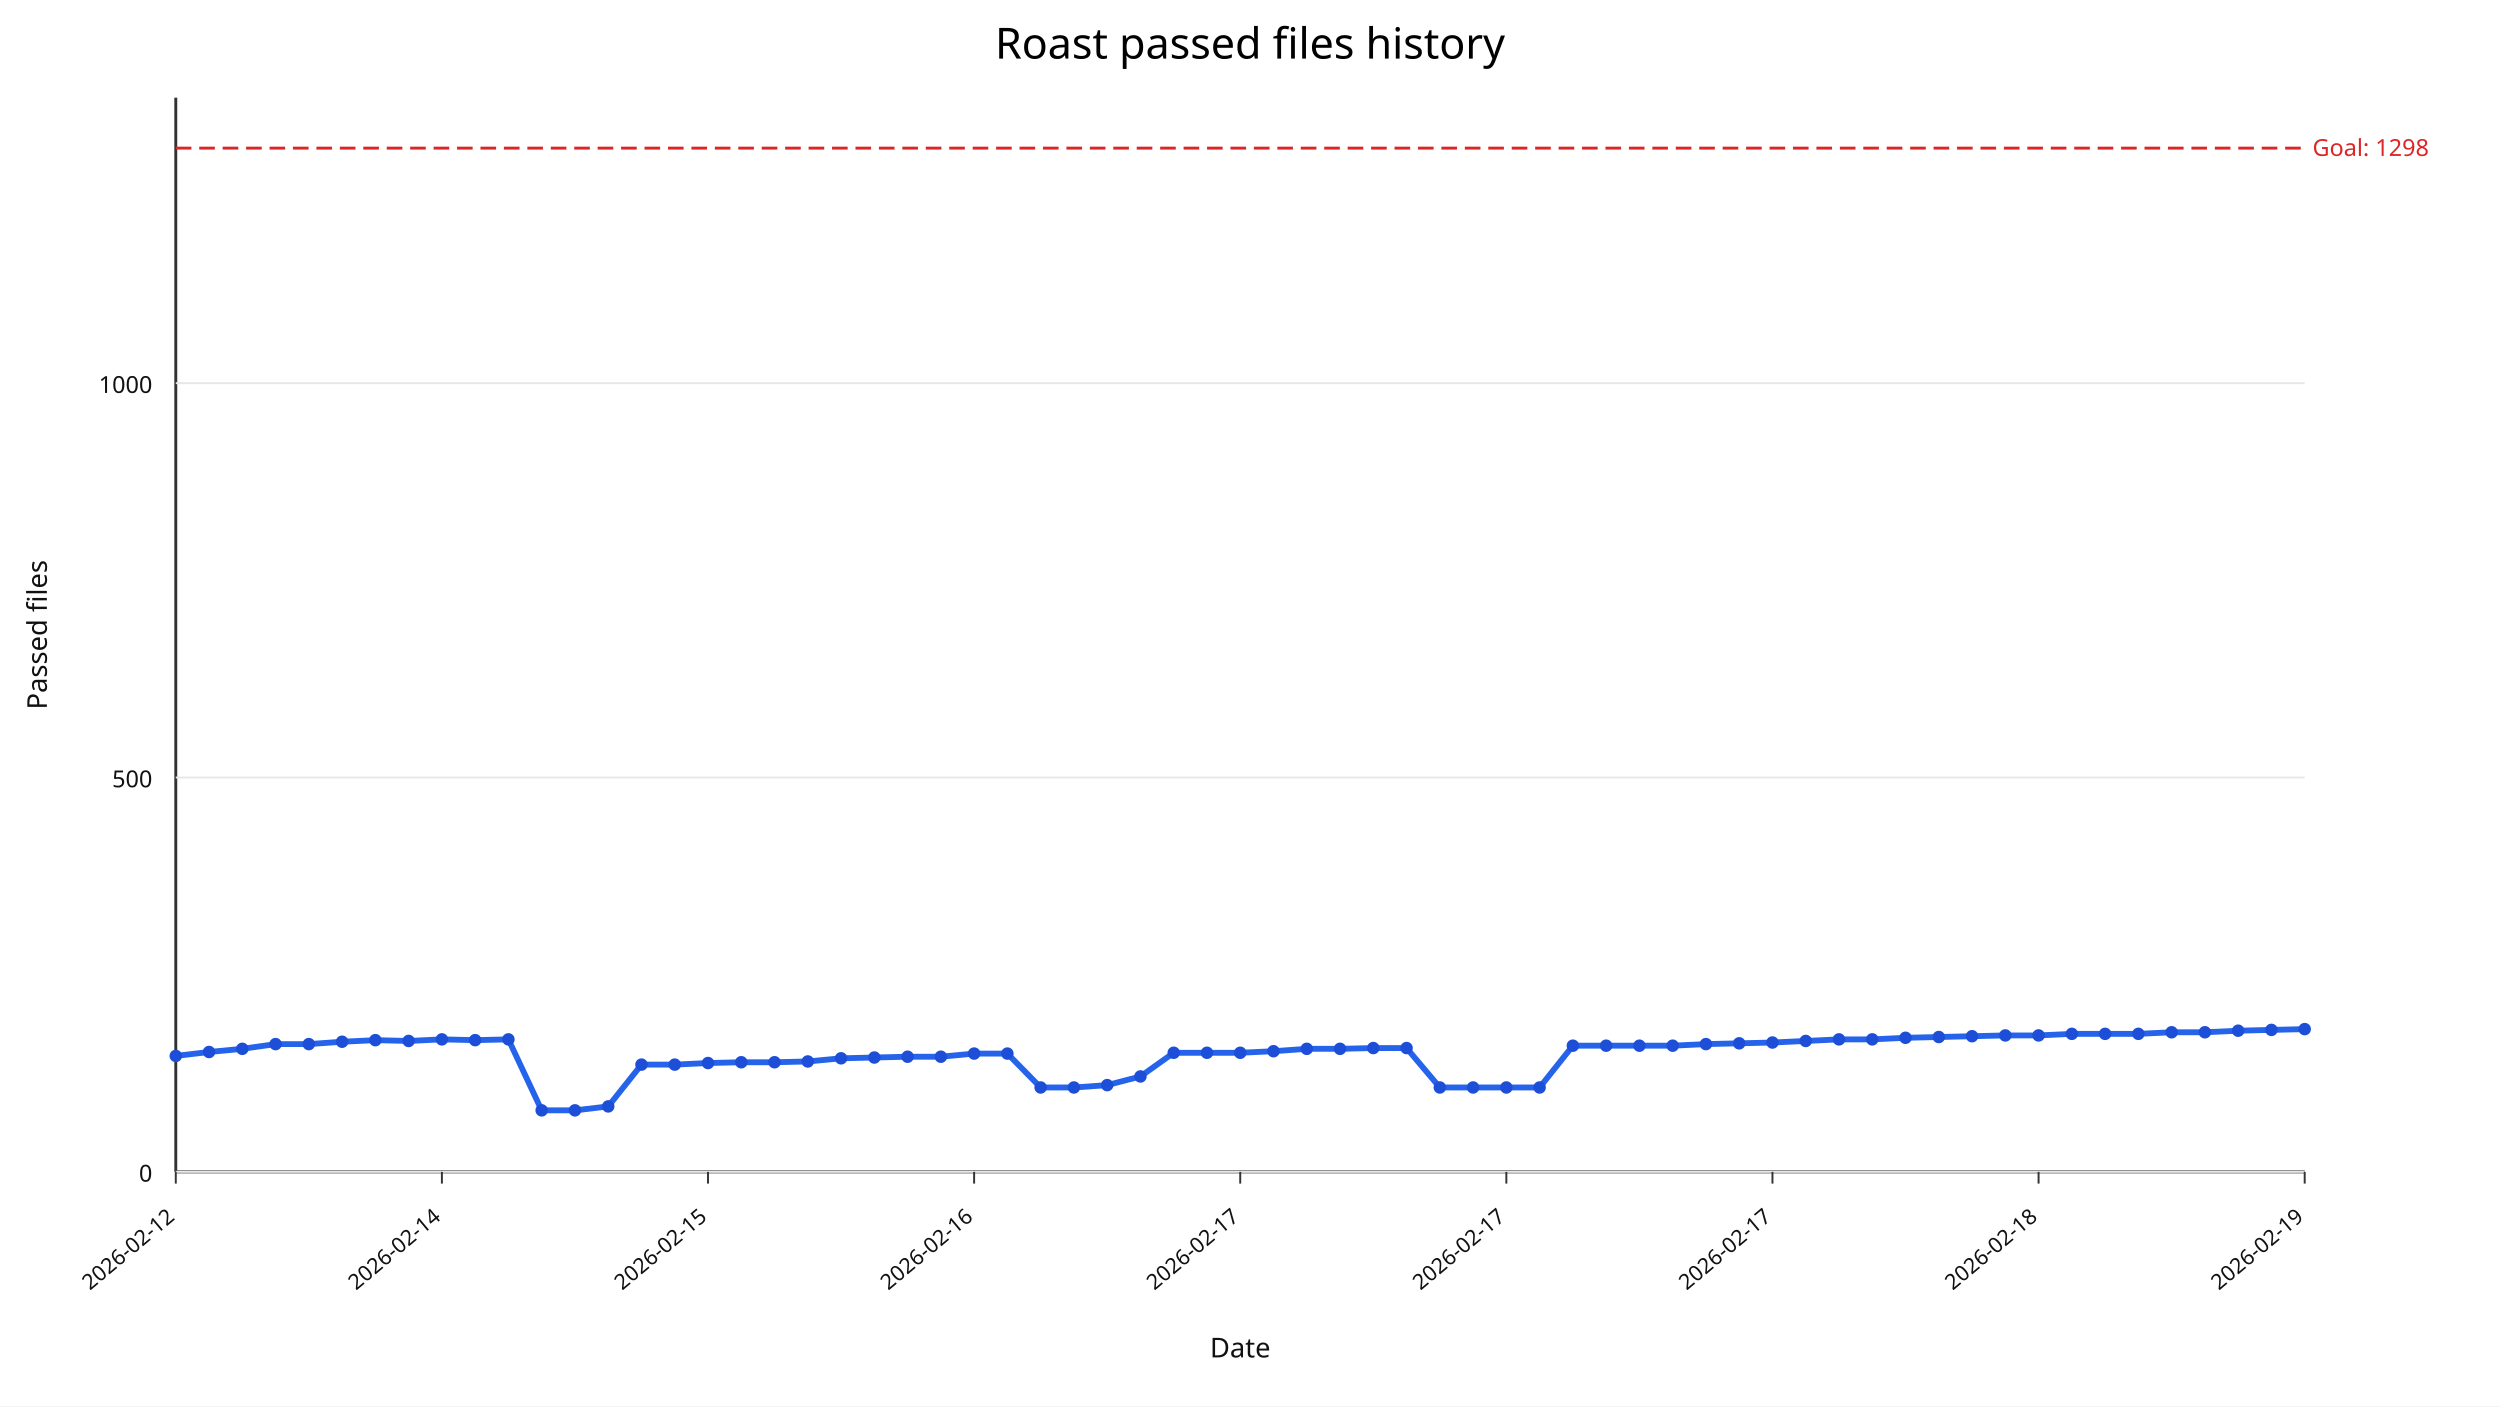
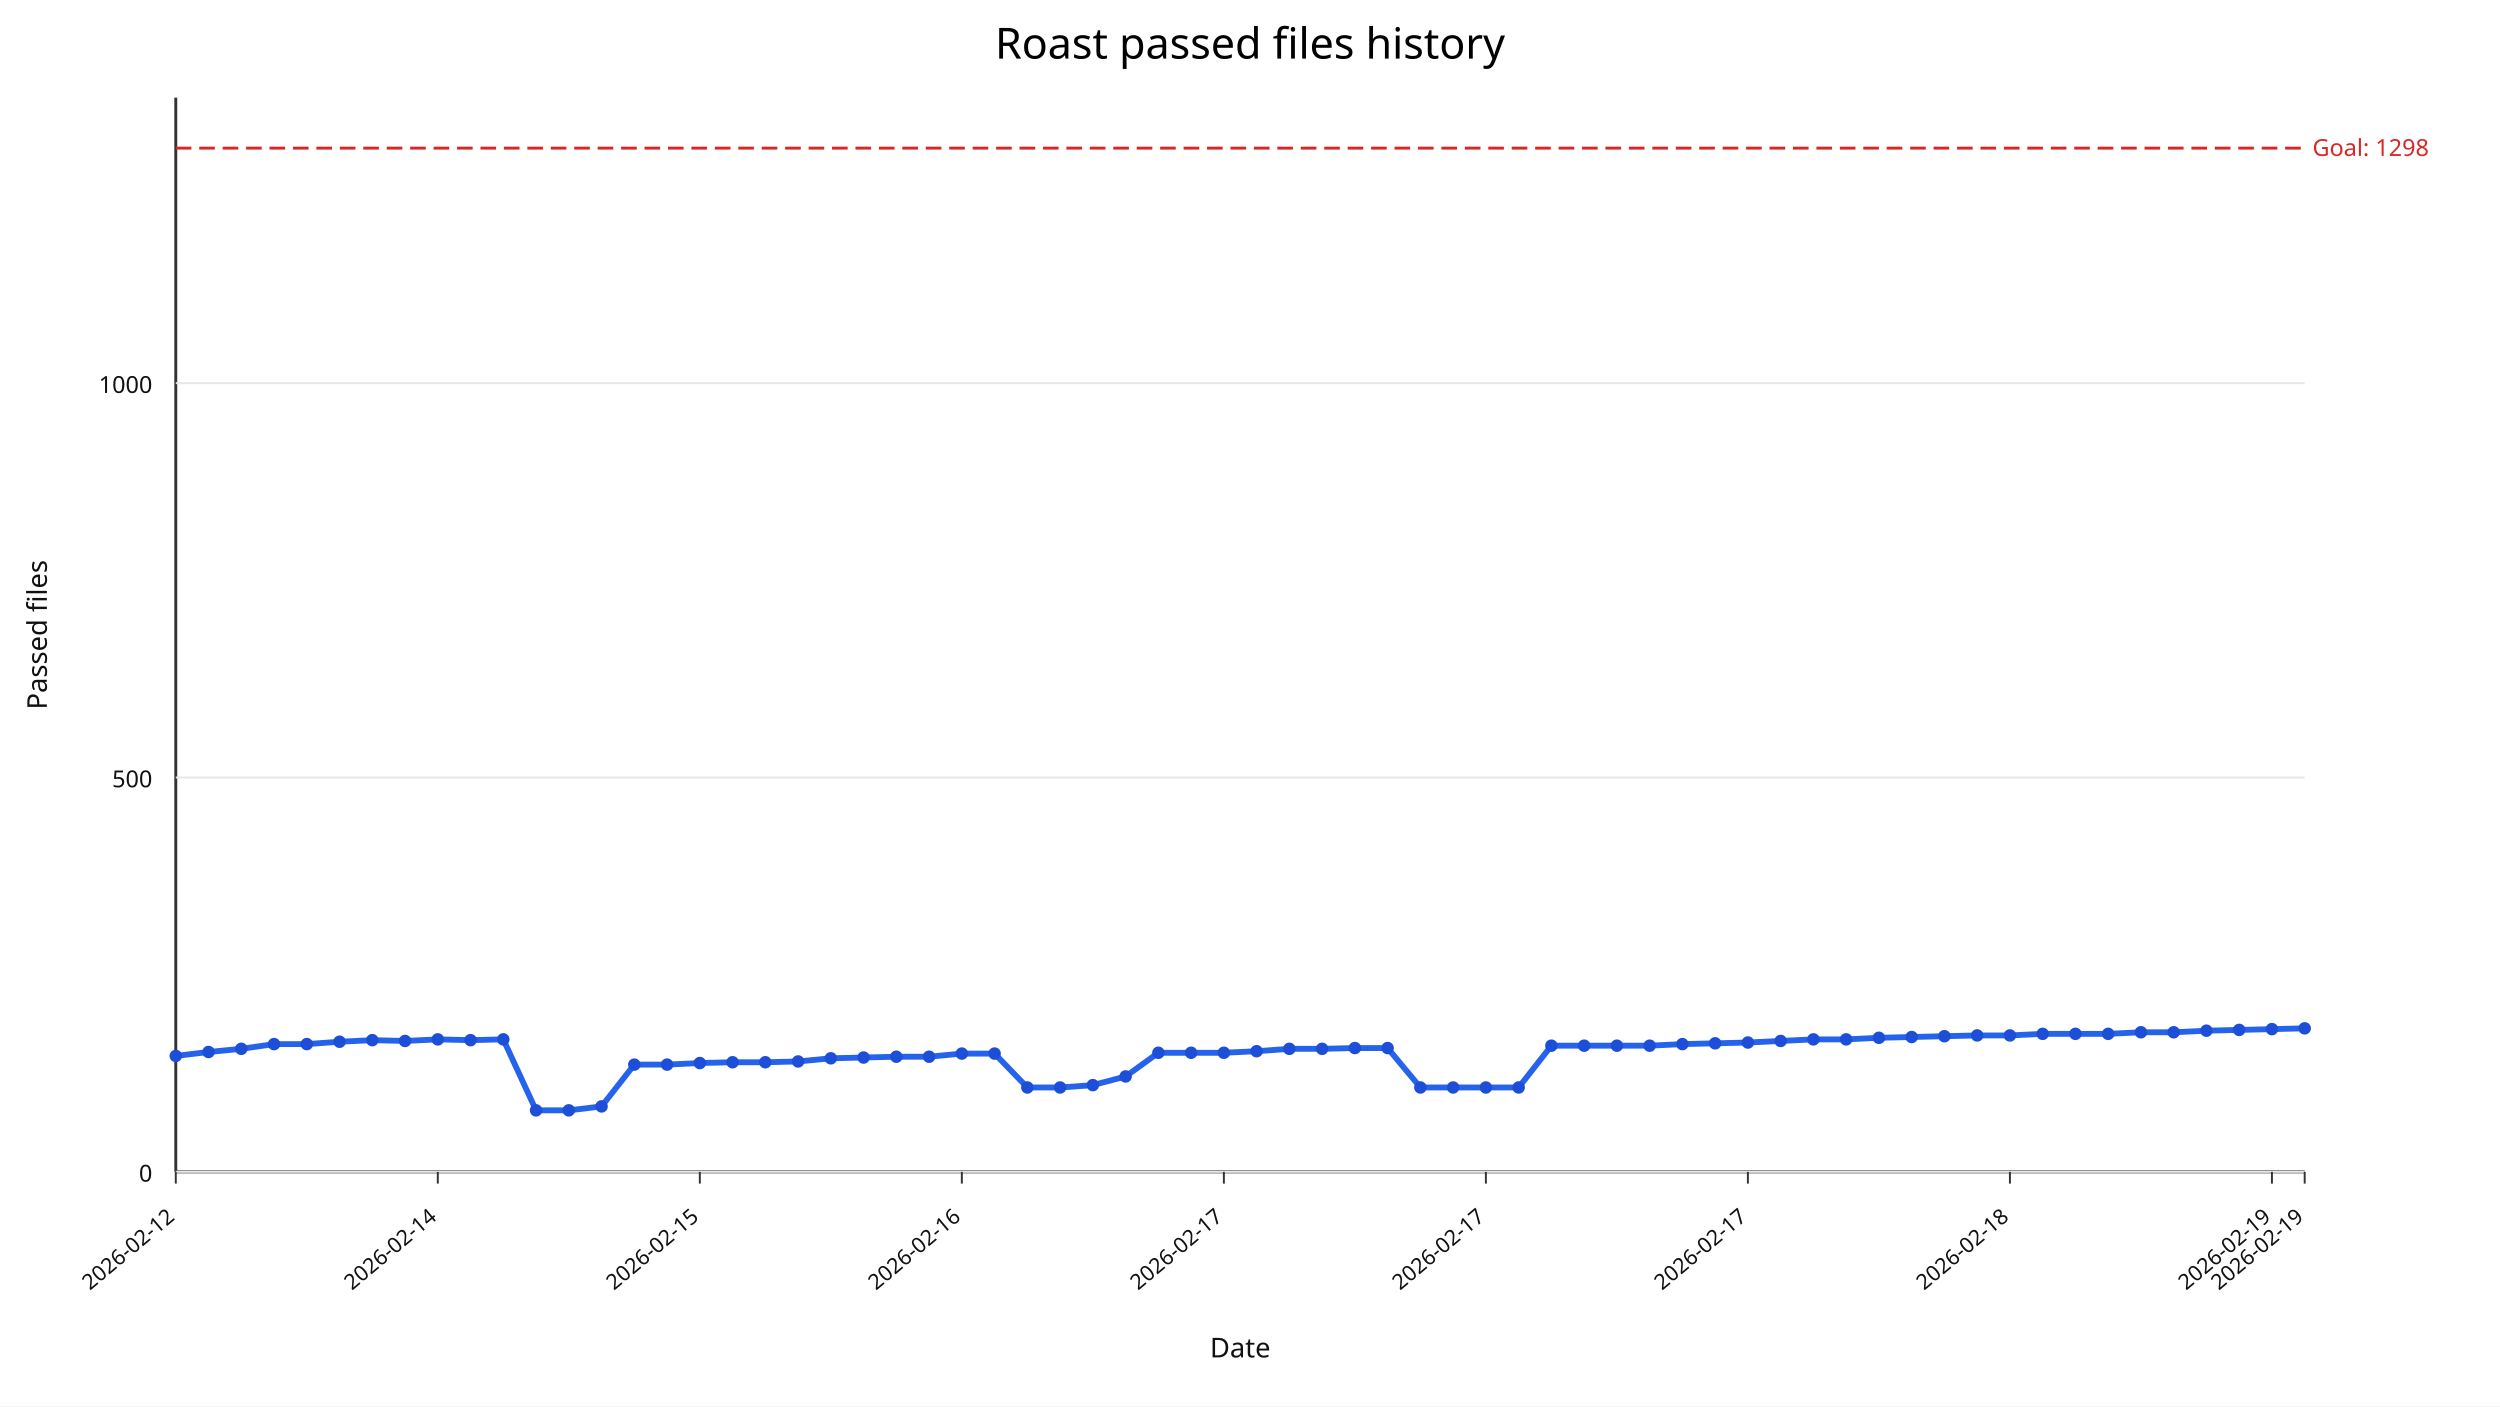
<svg xmlns="http://www.w3.org/2000/svg" width="1280" height="720" viewBox="0 0 1280 720">
  <rect width="100%" height="100%" fill="#ffffff" />
  <text x="640" y="30" text-anchor="middle" font-size="22" font-family="sans-serif">Roast passed files history</text>
  <line x1="90" y1="600" x2="1180" y2="600" stroke="#333" stroke-width="1.5" />
  <line x1="90" y1="50" x2="90" y2="600" stroke="#333" stroke-width="1.5" />
  <line x1="90" y1="600.00" x2="1180" y2="600.00" stroke="#e5e7eb" stroke-width="1" />
  <text x="78" y="605.00" text-anchor="end" font-size="12" fill="#111" font-family="sans-serif">0</text>
  <line x1="90" y1="398.09" x2="1180" y2="398.09" stroke="#e5e7eb" stroke-width="1" />
  <text x="78" y="403.09" text-anchor="end" font-size="12" fill="#111" font-family="sans-serif">500</text>
  <line x1="90" y1="196.18" x2="1180" y2="196.18" stroke="#e5e7eb" stroke-width="1" />
  <text x="78" y="201.18" text-anchor="end" font-size="12" fill="#111" font-family="sans-serif">1000</text>
  <line x1="90.00" y1="600" x2="90.00" y2="606" stroke="#333" stroke-width="1" />
  <text x="90.00" y="624" text-anchor="end" font-size="11" fill="#111" transform="rotate(-40 90.00,624)" font-family="sans-serif">2026-02-12</text>
-   <line x1="226.25" y1="600" x2="226.25" y2="606" stroke="#333" stroke-width="1" />
-   <text x="226.25" y="624" text-anchor="end" font-size="11" fill="#111" transform="rotate(-40 226.25,624)" font-family="sans-serif">2026-02-14</text>
-   <line x1="362.50" y1="600" x2="362.50" y2="606" stroke="#333" stroke-width="1" />
-   <text x="362.50" y="624" text-anchor="end" font-size="11" fill="#111" transform="rotate(-40 362.50,624)" font-family="sans-serif">2026-02-15</text>
-   <line x1="498.75" y1="600" x2="498.75" y2="606" stroke="#333" stroke-width="1" />
-   <text x="498.75" y="624" text-anchor="end" font-size="11" fill="#111" transform="rotate(-40 498.75,624)" font-family="sans-serif">2026-02-16</text>
-   <line x1="635.00" y1="600" x2="635.00" y2="606" stroke="#333" stroke-width="1" />
-   <text x="635.00" y="624" text-anchor="end" font-size="11" fill="#111" transform="rotate(-40 635.00,624)" font-family="sans-serif">2026-02-17</text>
-   <line x1="771.25" y1="600" x2="771.25" y2="606" stroke="#333" stroke-width="1" />
-   <text x="771.25" y="624" text-anchor="end" font-size="11" fill="#111" transform="rotate(-40 771.25,624)" font-family="sans-serif">2026-02-17</text>
-   <line x1="907.50" y1="600" x2="907.50" y2="606" stroke="#333" stroke-width="1" />
-   <text x="907.50" y="624" text-anchor="end" font-size="11" fill="#111" transform="rotate(-40 907.50,624)" font-family="sans-serif">2026-02-17</text>
-   <line x1="1043.75" y1="600" x2="1043.75" y2="606" stroke="#333" stroke-width="1" />
-   <text x="1043.75" y="624" text-anchor="end" font-size="11" fill="#111" transform="rotate(-40 1043.75,624)" font-family="sans-serif">2026-02-18</text>
+   <line x1="224.15" y1="600" x2="224.15" y2="606" stroke="#333" stroke-width="1" />
+   <text x="224.15" y="624" text-anchor="end" font-size="11" fill="#111" transform="rotate(-40 224.15,624)" font-family="sans-serif">2026-02-14</text>
+   <line x1="358.31" y1="600" x2="358.31" y2="606" stroke="#333" stroke-width="1" />
+   <text x="358.31" y="624" text-anchor="end" font-size="11" fill="#111" transform="rotate(-40 358.31,624)" font-family="sans-serif">2026-02-15</text>
+   <line x1="492.46" y1="600" x2="492.46" y2="606" stroke="#333" stroke-width="1" />
+   <text x="492.46" y="624" text-anchor="end" font-size="11" fill="#111" transform="rotate(-40 492.46,624)" font-family="sans-serif">2026-02-16</text>
+   <line x1="626.62" y1="600" x2="626.62" y2="606" stroke="#333" stroke-width="1" />
+   <text x="626.62" y="624" text-anchor="end" font-size="11" fill="#111" transform="rotate(-40 626.62,624)" font-family="sans-serif">2026-02-17</text>
+   <line x1="760.77" y1="600" x2="760.77" y2="606" stroke="#333" stroke-width="1" />
+   <text x="760.77" y="624" text-anchor="end" font-size="11" fill="#111" transform="rotate(-40 760.77,624)" font-family="sans-serif">2026-02-17</text>
+   <line x1="894.92" y1="600" x2="894.92" y2="606" stroke="#333" stroke-width="1" />
+   <text x="894.92" y="624" text-anchor="end" font-size="11" fill="#111" transform="rotate(-40 894.92,624)" font-family="sans-serif">2026-02-17</text>
+   <line x1="1029.08" y1="600" x2="1029.08" y2="606" stroke="#333" stroke-width="1" />
+   <text x="1029.08" y="624" text-anchor="end" font-size="11" fill="#111" transform="rotate(-40 1029.08,624)" font-family="sans-serif">2026-02-18</text>
+   <line x1="1163.23" y1="600" x2="1163.23" y2="606" stroke="#333" stroke-width="1" />
+   <text x="1163.23" y="624" text-anchor="end" font-size="11" fill="#111" transform="rotate(-40 1163.23,624)" font-family="sans-serif">2026-02-19</text>
  <line x1="1180.00" y1="600" x2="1180.00" y2="606" stroke="#333" stroke-width="1" />
  <text x="1180.00" y="624" text-anchor="end" font-size="11" fill="#111" transform="rotate(-40 1180.00,624)" font-family="sans-serif">2026-02-19</text>
  <line x1="90" y1="75.84" x2="1180" y2="75.84" stroke="#dc2626" stroke-width="1.5" stroke-dasharray="8,4" />
  <text x="1184" y="79.84" font-size="12" fill="#dc2626" font-family="sans-serif">Goal: 1298</text>
-   <polyline fill="none" stroke="#2563eb" stroke-width="3" points="90.00,540.64 107.03,538.62 124.06,537.00 141.09,534.58 158.12,534.58 175.16,533.37 192.19,532.56 209.22,532.97 226.25,532.16 243.28,532.56 260.31,532.16 277.34,568.50 294.38,568.50 311.41,566.48 328.44,545.08 345.47,545.08 362.50,544.27 379.53,543.87 396.56,543.87 413.59,543.47 430.62,541.85 447.66,541.45 464.69,541.04 481.72,541.04 498.75,539.43 515.78,539.43 532.81,556.79 549.84,556.79 566.88,555.58 583.91,551.14 600.94,539.02 617.97,539.02 635.00,539.02 652.03,538.22 669.06,537.00 686.09,537.00 703.12,536.60 720.16,536.60 737.19,556.79 754.22,556.79 771.25,556.79 788.28,556.79 805.31,535.39 822.34,535.39 839.38,535.39 856.41,535.39 873.44,534.58 890.47,534.18 907.50,533.77 924.53,532.97 941.56,532.16 958.59,532.16 975.62,531.35 992.66,530.95 1009.69,530.54 1026.72,530.14 1043.75,530.14 1060.78,529.33 1077.81,529.33 1094.84,529.33 1111.88,528.52 1128.91,528.52 1145.94,527.72 1162.97,527.31 1180.00,526.91" />
+   <polyline fill="none" stroke="#2563eb" stroke-width="3" points="90.00,540.64 106.77,538.62 123.54,537.00 140.31,534.58 157.08,534.58 173.85,533.37 190.62,532.56 207.38,532.97 224.15,532.16 240.92,532.56 257.69,532.16 274.46,568.50 291.23,568.50 308.00,566.48 324.77,545.08 341.54,545.08 358.31,544.27 375.08,543.87 391.85,543.87 408.62,543.47 425.38,541.85 442.15,541.45 458.92,541.04 475.69,541.04 492.46,539.43 509.23,539.43 526.00,556.79 542.77,556.79 559.54,555.58 576.31,551.14 593.08,539.02 609.85,539.02 626.62,539.02 643.38,538.22 660.15,537.00 676.92,537.00 693.69,536.60 710.46,536.60 727.23,556.79 744.00,556.79 760.77,556.79 777.54,556.79 794.31,535.39 811.08,535.39 827.85,535.39 844.62,535.39 861.38,534.58 878.15,534.18 894.92,533.77 911.69,532.97 928.46,532.16 945.23,532.16 962.00,531.35 978.77,530.95 995.54,530.54 1012.31,530.14 1029.08,530.14 1045.85,529.33 1062.62,529.33 1079.38,529.33 1096.15,528.52 1112.92,528.52 1129.69,527.72 1146.46,527.31 1163.23,526.91 1180.00,526.51" />
  <circle cx="90.00" cy="540.64" r="3.2" fill="#1d4ed8" />
-   <circle cx="107.03" cy="538.62" r="3.2" fill="#1d4ed8" />
-   <circle cx="124.06" cy="537.00" r="3.2" fill="#1d4ed8" />
-   <circle cx="141.09" cy="534.58" r="3.2" fill="#1d4ed8" />
-   <circle cx="158.12" cy="534.58" r="3.2" fill="#1d4ed8" />
-   <circle cx="175.16" cy="533.37" r="3.2" fill="#1d4ed8" />
-   <circle cx="192.19" cy="532.56" r="3.2" fill="#1d4ed8" />
-   <circle cx="209.22" cy="532.97" r="3.2" fill="#1d4ed8" />
-   <circle cx="226.25" cy="532.16" r="3.2" fill="#1d4ed8" />
-   <circle cx="243.28" cy="532.56" r="3.2" fill="#1d4ed8" />
-   <circle cx="260.31" cy="532.16" r="3.2" fill="#1d4ed8" />
-   <circle cx="277.34" cy="568.50" r="3.2" fill="#1d4ed8" />
-   <circle cx="294.38" cy="568.50" r="3.2" fill="#1d4ed8" />
-   <circle cx="311.41" cy="566.48" r="3.2" fill="#1d4ed8" />
-   <circle cx="328.44" cy="545.08" r="3.2" fill="#1d4ed8" />
-   <circle cx="345.47" cy="545.08" r="3.2" fill="#1d4ed8" />
-   <circle cx="362.50" cy="544.27" r="3.2" fill="#1d4ed8" />
-   <circle cx="379.53" cy="543.87" r="3.2" fill="#1d4ed8" />
-   <circle cx="396.56" cy="543.87" r="3.2" fill="#1d4ed8" />
-   <circle cx="413.59" cy="543.47" r="3.2" fill="#1d4ed8" />
-   <circle cx="430.62" cy="541.85" r="3.2" fill="#1d4ed8" />
-   <circle cx="447.66" cy="541.45" r="3.2" fill="#1d4ed8" />
-   <circle cx="464.69" cy="541.04" r="3.2" fill="#1d4ed8" />
-   <circle cx="481.72" cy="541.04" r="3.2" fill="#1d4ed8" />
-   <circle cx="498.75" cy="539.43" r="3.2" fill="#1d4ed8" />
-   <circle cx="515.78" cy="539.43" r="3.2" fill="#1d4ed8" />
-   <circle cx="532.81" cy="556.79" r="3.2" fill="#1d4ed8" />
-   <circle cx="549.84" cy="556.79" r="3.2" fill="#1d4ed8" />
-   <circle cx="566.88" cy="555.58" r="3.2" fill="#1d4ed8" />
-   <circle cx="583.91" cy="551.14" r="3.2" fill="#1d4ed8" />
-   <circle cx="600.94" cy="539.02" r="3.2" fill="#1d4ed8" />
-   <circle cx="617.97" cy="539.02" r="3.2" fill="#1d4ed8" />
-   <circle cx="635.00" cy="539.02" r="3.2" fill="#1d4ed8" />
-   <circle cx="652.03" cy="538.22" r="3.2" fill="#1d4ed8" />
-   <circle cx="669.06" cy="537.00" r="3.2" fill="#1d4ed8" />
-   <circle cx="686.09" cy="537.00" r="3.2" fill="#1d4ed8" />
-   <circle cx="703.12" cy="536.60" r="3.2" fill="#1d4ed8" />
-   <circle cx="720.16" cy="536.60" r="3.2" fill="#1d4ed8" />
-   <circle cx="737.19" cy="556.79" r="3.2" fill="#1d4ed8" />
-   <circle cx="754.22" cy="556.79" r="3.2" fill="#1d4ed8" />
-   <circle cx="771.25" cy="556.79" r="3.2" fill="#1d4ed8" />
-   <circle cx="788.28" cy="556.79" r="3.2" fill="#1d4ed8" />
-   <circle cx="805.31" cy="535.39" r="3.2" fill="#1d4ed8" />
-   <circle cx="822.34" cy="535.39" r="3.2" fill="#1d4ed8" />
-   <circle cx="839.38" cy="535.39" r="3.2" fill="#1d4ed8" />
-   <circle cx="856.41" cy="535.39" r="3.2" fill="#1d4ed8" />
-   <circle cx="873.44" cy="534.58" r="3.2" fill="#1d4ed8" />
-   <circle cx="890.47" cy="534.18" r="3.2" fill="#1d4ed8" />
-   <circle cx="907.50" cy="533.77" r="3.2" fill="#1d4ed8" />
-   <circle cx="924.53" cy="532.97" r="3.2" fill="#1d4ed8" />
-   <circle cx="941.56" cy="532.16" r="3.2" fill="#1d4ed8" />
-   <circle cx="958.59" cy="532.16" r="3.2" fill="#1d4ed8" />
-   <circle cx="975.62" cy="531.35" r="3.2" fill="#1d4ed8" />
-   <circle cx="992.66" cy="530.95" r="3.2" fill="#1d4ed8" />
-   <circle cx="1009.69" cy="530.54" r="3.2" fill="#1d4ed8" />
-   <circle cx="1026.72" cy="530.14" r="3.2" fill="#1d4ed8" />
-   <circle cx="1043.75" cy="530.14" r="3.2" fill="#1d4ed8" />
-   <circle cx="1060.78" cy="529.33" r="3.2" fill="#1d4ed8" />
-   <circle cx="1077.81" cy="529.33" r="3.2" fill="#1d4ed8" />
-   <circle cx="1094.84" cy="529.33" r="3.2" fill="#1d4ed8" />
-   <circle cx="1111.88" cy="528.52" r="3.2" fill="#1d4ed8" />
-   <circle cx="1128.91" cy="528.52" r="3.2" fill="#1d4ed8" />
-   <circle cx="1145.94" cy="527.72" r="3.2" fill="#1d4ed8" />
-   <circle cx="1162.97" cy="527.31" r="3.2" fill="#1d4ed8" />
-   <circle cx="1180.00" cy="526.91" r="3.2" fill="#1d4ed8" />
+   <circle cx="106.77" cy="538.62" r="3.2" fill="#1d4ed8" />
+   <circle cx="123.54" cy="537.00" r="3.2" fill="#1d4ed8" />
+   <circle cx="140.31" cy="534.58" r="3.2" fill="#1d4ed8" />
+   <circle cx="157.08" cy="534.58" r="3.2" fill="#1d4ed8" />
+   <circle cx="173.85" cy="533.37" r="3.2" fill="#1d4ed8" />
+   <circle cx="190.62" cy="532.56" r="3.2" fill="#1d4ed8" />
+   <circle cx="207.38" cy="532.97" r="3.2" fill="#1d4ed8" />
+   <circle cx="224.15" cy="532.16" r="3.2" fill="#1d4ed8" />
+   <circle cx="240.92" cy="532.56" r="3.2" fill="#1d4ed8" />
+   <circle cx="257.69" cy="532.16" r="3.2" fill="#1d4ed8" />
+   <circle cx="274.46" cy="568.50" r="3.2" fill="#1d4ed8" />
+   <circle cx="291.23" cy="568.50" r="3.2" fill="#1d4ed8" />
+   <circle cx="308.00" cy="566.48" r="3.2" fill="#1d4ed8" />
+   <circle cx="324.77" cy="545.08" r="3.2" fill="#1d4ed8" />
+   <circle cx="341.54" cy="545.08" r="3.2" fill="#1d4ed8" />
+   <circle cx="358.31" cy="544.27" r="3.2" fill="#1d4ed8" />
+   <circle cx="375.08" cy="543.87" r="3.2" fill="#1d4ed8" />
+   <circle cx="391.85" cy="543.87" r="3.2" fill="#1d4ed8" />
+   <circle cx="408.62" cy="543.47" r="3.2" fill="#1d4ed8" />
+   <circle cx="425.38" cy="541.85" r="3.2" fill="#1d4ed8" />
+   <circle cx="442.15" cy="541.45" r="3.2" fill="#1d4ed8" />
+   <circle cx="458.92" cy="541.04" r="3.2" fill="#1d4ed8" />
+   <circle cx="475.69" cy="541.04" r="3.2" fill="#1d4ed8" />
+   <circle cx="492.46" cy="539.43" r="3.2" fill="#1d4ed8" />
+   <circle cx="509.23" cy="539.43" r="3.2" fill="#1d4ed8" />
+   <circle cx="526.00" cy="556.79" r="3.2" fill="#1d4ed8" />
+   <circle cx="542.77" cy="556.79" r="3.2" fill="#1d4ed8" />
+   <circle cx="559.54" cy="555.58" r="3.2" fill="#1d4ed8" />
+   <circle cx="576.31" cy="551.14" r="3.2" fill="#1d4ed8" />
+   <circle cx="593.08" cy="539.02" r="3.2" fill="#1d4ed8" />
+   <circle cx="609.85" cy="539.02" r="3.2" fill="#1d4ed8" />
+   <circle cx="626.62" cy="539.02" r="3.2" fill="#1d4ed8" />
+   <circle cx="643.38" cy="538.22" r="3.2" fill="#1d4ed8" />
+   <circle cx="660.15" cy="537.00" r="3.2" fill="#1d4ed8" />
+   <circle cx="676.92" cy="537.00" r="3.2" fill="#1d4ed8" />
+   <circle cx="693.69" cy="536.60" r="3.2" fill="#1d4ed8" />
+   <circle cx="710.46" cy="536.60" r="3.2" fill="#1d4ed8" />
+   <circle cx="727.23" cy="556.79" r="3.2" fill="#1d4ed8" />
+   <circle cx="744.00" cy="556.79" r="3.2" fill="#1d4ed8" />
+   <circle cx="760.77" cy="556.79" r="3.2" fill="#1d4ed8" />
+   <circle cx="777.54" cy="556.79" r="3.2" fill="#1d4ed8" />
+   <circle cx="794.31" cy="535.39" r="3.2" fill="#1d4ed8" />
+   <circle cx="811.08" cy="535.39" r="3.2" fill="#1d4ed8" />
+   <circle cx="827.85" cy="535.39" r="3.2" fill="#1d4ed8" />
+   <circle cx="844.62" cy="535.39" r="3.2" fill="#1d4ed8" />
+   <circle cx="861.38" cy="534.58" r="3.2" fill="#1d4ed8" />
+   <circle cx="878.15" cy="534.18" r="3.2" fill="#1d4ed8" />
+   <circle cx="894.92" cy="533.77" r="3.2" fill="#1d4ed8" />
+   <circle cx="911.69" cy="532.97" r="3.2" fill="#1d4ed8" />
+   <circle cx="928.46" cy="532.16" r="3.2" fill="#1d4ed8" />
+   <circle cx="945.23" cy="532.16" r="3.2" fill="#1d4ed8" />
+   <circle cx="962.00" cy="531.35" r="3.2" fill="#1d4ed8" />
+   <circle cx="978.77" cy="530.95" r="3.2" fill="#1d4ed8" />
+   <circle cx="995.54" cy="530.54" r="3.2" fill="#1d4ed8" />
+   <circle cx="1012.31" cy="530.14" r="3.2" fill="#1d4ed8" />
+   <circle cx="1029.08" cy="530.14" r="3.2" fill="#1d4ed8" />
+   <circle cx="1045.85" cy="529.33" r="3.2" fill="#1d4ed8" />
+   <circle cx="1062.62" cy="529.33" r="3.2" fill="#1d4ed8" />
+   <circle cx="1079.38" cy="529.33" r="3.2" fill="#1d4ed8" />
+   <circle cx="1096.15" cy="528.52" r="3.2" fill="#1d4ed8" />
+   <circle cx="1112.92" cy="528.52" r="3.2" fill="#1d4ed8" />
+   <circle cx="1129.69" cy="527.72" r="3.2" fill="#1d4ed8" />
+   <circle cx="1146.46" cy="527.31" r="3.2" fill="#1d4ed8" />
+   <circle cx="1163.23" cy="526.91" r="3.2" fill="#1d4ed8" />
+   <circle cx="1180.00" cy="526.51" r="3.2" fill="#1d4ed8" />
  <text x="635" y="695" text-anchor="middle" font-size="14" fill="#111" font-family="sans-serif">Date</text>
  <text x="24" y="325" text-anchor="middle" font-size="14" fill="#111" transform="rotate(-90 24,325)" font-family="sans-serif">Passed files</text>
</svg>
